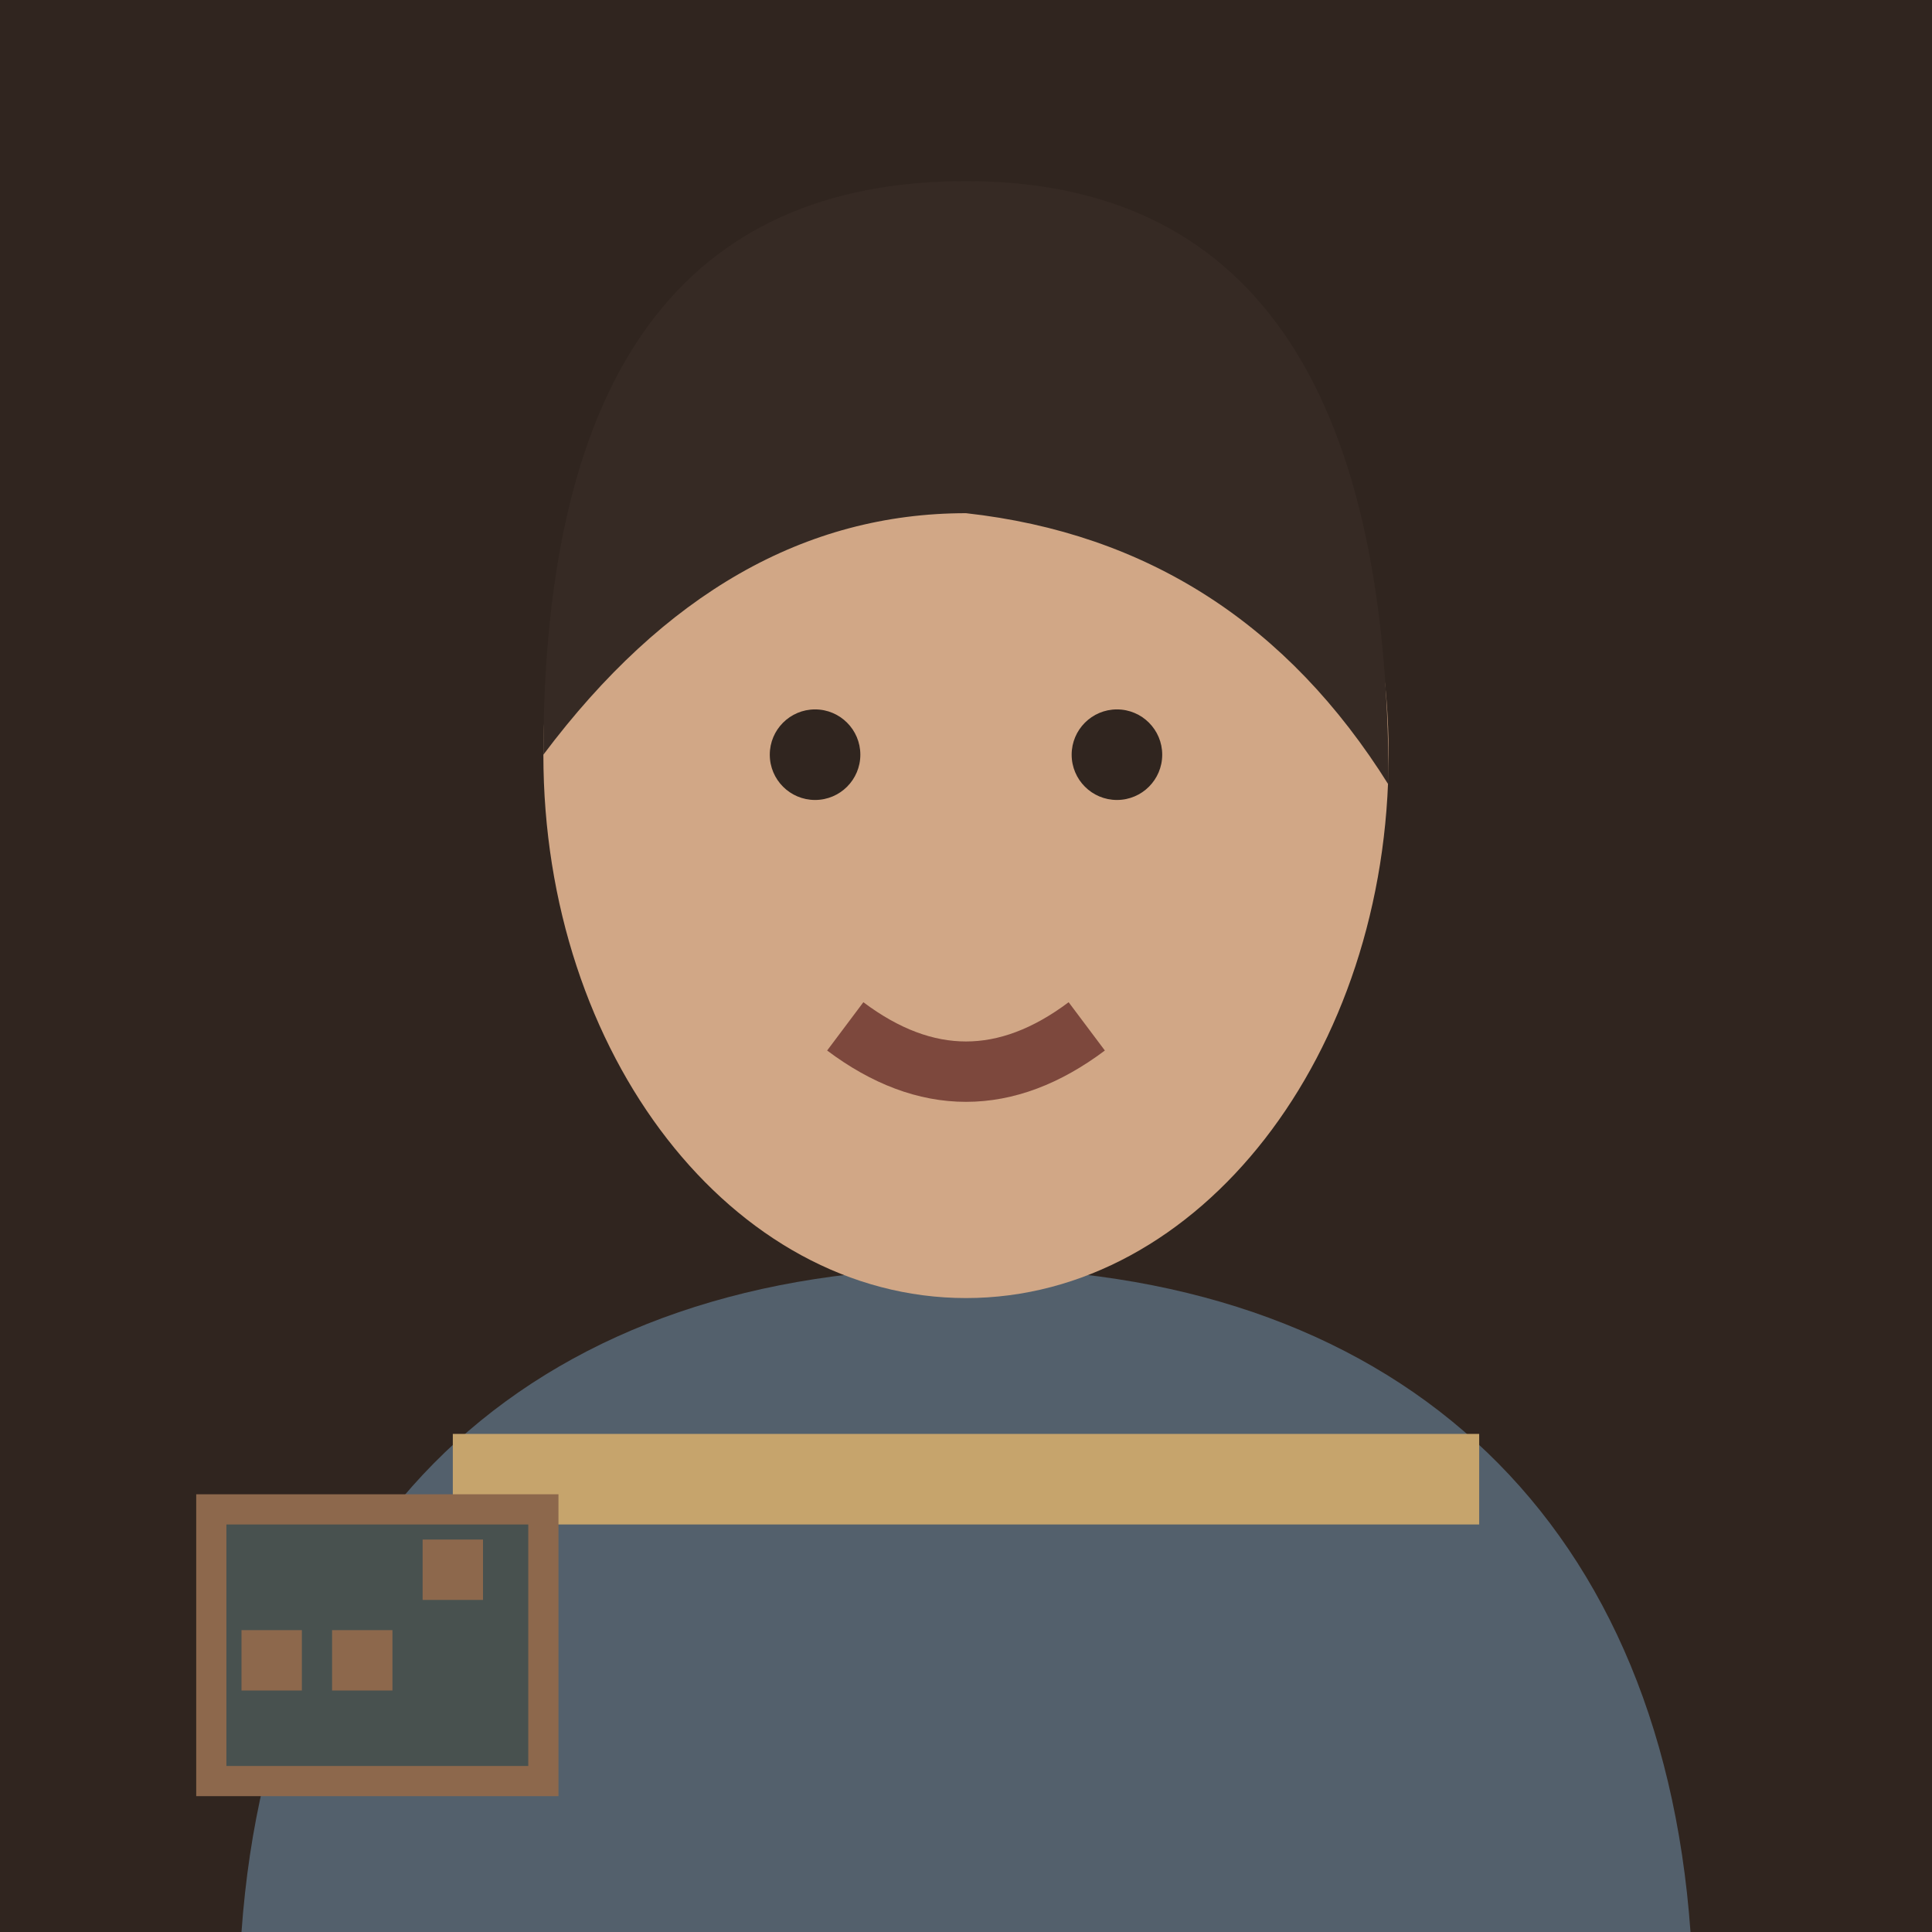
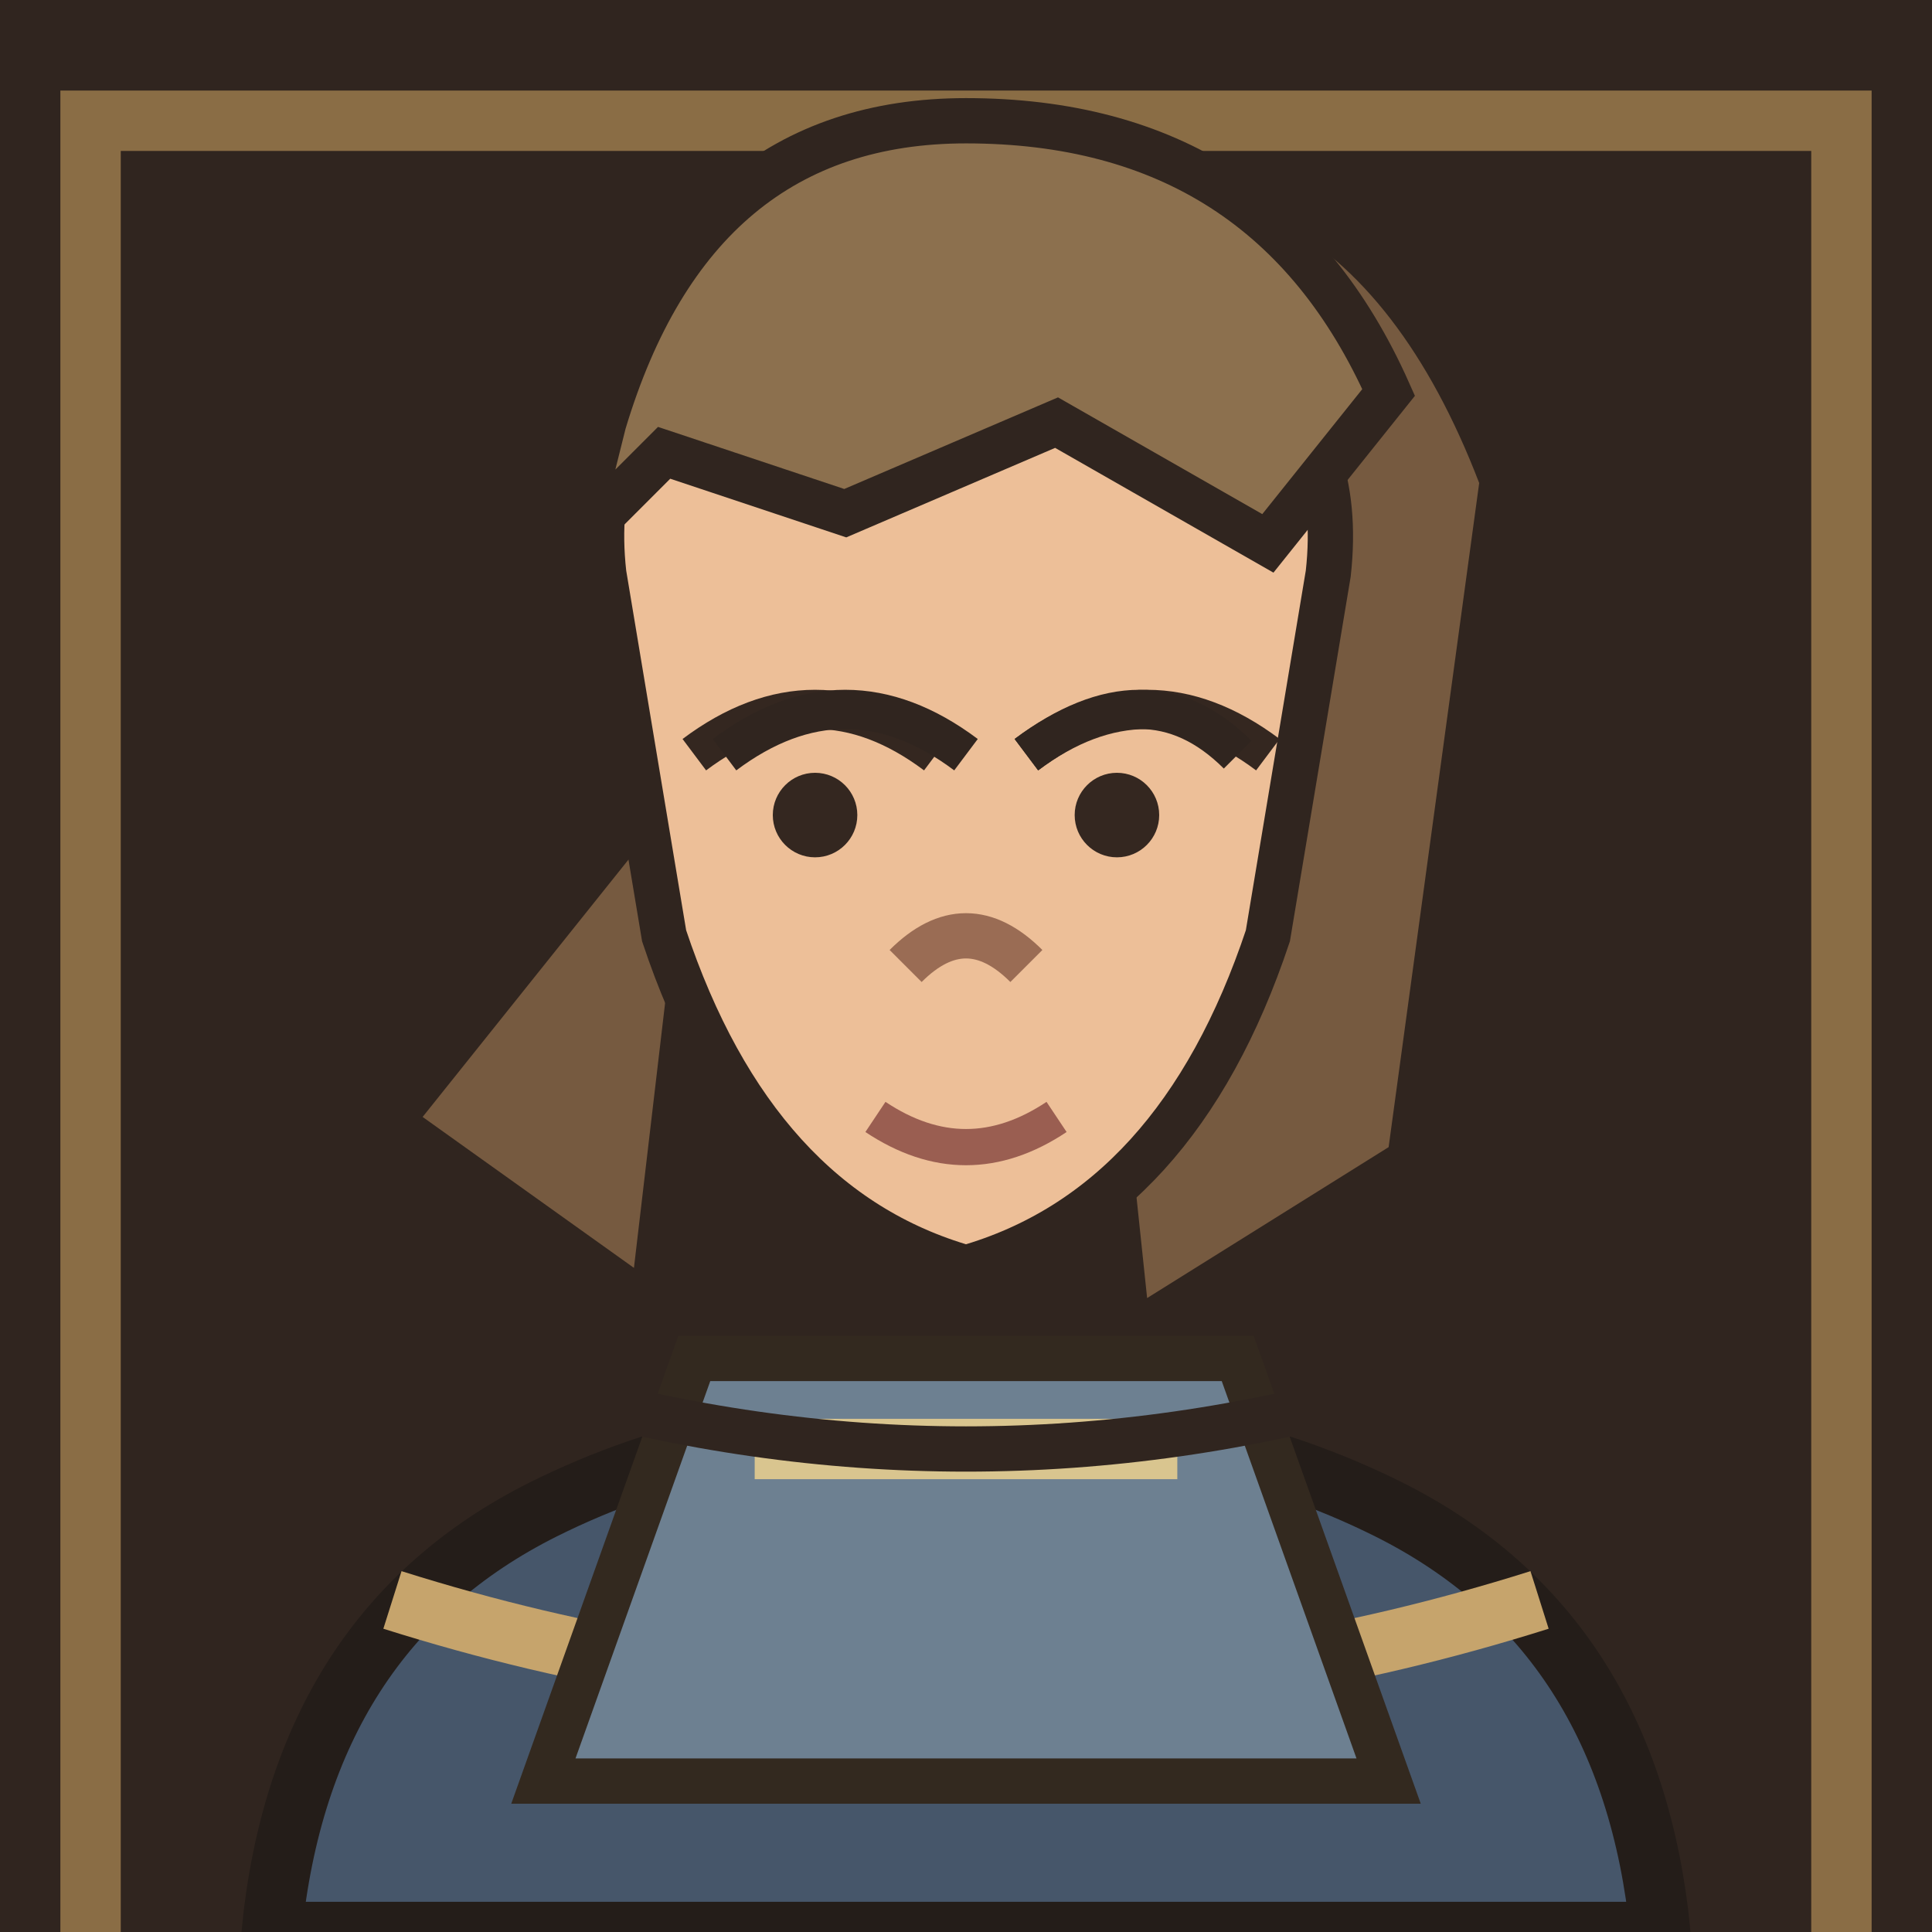
- <svg xmlns="http://www.w3.org/2000/svg" viewBox="0 0 64 64" width="64" height="64">
+ <svg xmlns="http://www.w3.org/2000/svg" viewBox="0 0 64 64" width="64" height="64" role="img" aria-label="세르게이의 창작 초상">
  <rect width="64" height="64" fill="#30251f" />
-   <path d="M8 64c1-14 10-22 24-22s23 8 24 22" fill="#53606c" />
-   <ellipse cx="32" cy="25" rx="14" ry="18" fill="#d1a786" />
-   <path d="M18 25q0-19 14-19t14 20q-5-8-14-9-8 0-14 8" fill="#362a24" />
-   <circle cx="27" cy="25" r="1.5" fill="#30251f" />
-   <circle cx="37" cy="25" r="1.5" fill="#30251f" />
-   <path d="M28 34q4 3 8 0" fill="none" stroke="#7d483d" stroke-width="2" />
-   <path d="M15 49h34" stroke="#c6a46c" stroke-width="3" />
-   <g aria-label="관청 출입문과 주변 길을 지키는 신참 경비병">
-     <path d="M7 50h11v9H7z" fill="#48514f" stroke="#8d684c" stroke-width="1" />
-     <rect x="14" y="51" width="2" height="2" fill="#8d684c" />
-     <rect x="8" y="54" width="2" height="2" fill="#8d684c" />
-     <rect x="11" y="54" width="2" height="2" fill="#8d684c" />
+   <path d="M3 64V4h58v60" fill="none" stroke="#8a6d45" stroke-width="2" />
+   <path d="M9 64q1-10 9-14 6-3 14-3t14 3q8 4 9 14z" fill="#46566a" stroke="#241d19" stroke-width="2" />
+   <path d="M13 53q19 6 38 0" fill="none" stroke="#c6a46c" stroke-width="2" />
+   <path d="M22 27q-2-17 10-20 12-4 17 9l-3 22-8 5-2-19-13 1-2 17-7-5z" fill="#765a40" />
+   <path d="M20 19Q19 10 32 10Q45 10 44 19L42 31Q39 40 32 42Q25 40 22 31Z" fill="#edbf98" stroke="#30251f" stroke-width="1.5" />
+   <path d="M23 25q4-3 8 0m3 0q4-3 8 0" fill="none" stroke="#342720" stroke-width="1.3" />
+   <circle cx="27" cy="27" r="1.4" fill="#342720" />
+   <circle cx="37" cy="27" r="1.4" fill="#342720" />
+   <path d="M30 32q2-2 4 0" fill="none" stroke="#9a6c54" stroke-width="1.5" />
+   <path d="M29 37q3 2 6 0" fill="none" stroke="#9a5e51" stroke-width="1.2" />
+   <path d="M24 25q4-3 8 0m2 0q4-3 7 0" fill="none" stroke="#30251f" stroke-width="1.3" />
+   <g fill="#765a40" stroke="#30251f" stroke-width="1">
+     <path d="M20 14q3-10 12-10 10 0 14 9l-4 5-7-4-7 3-6-2-3 3z" fill="#8c704e" stroke="#30251f" stroke-width="1.5" />
  </g>
+   <path d="M23 45h18l5 14H18z" fill="#6d8091" stroke="#33291f" stroke-width="1.5" />
+   <path d="M25 48h14" stroke="#d9c58f" stroke-width="2" />
+   <path d="M18 46q14 4 28 0" fill="none" stroke="#30251f" stroke-width="1.5" />
</svg>
